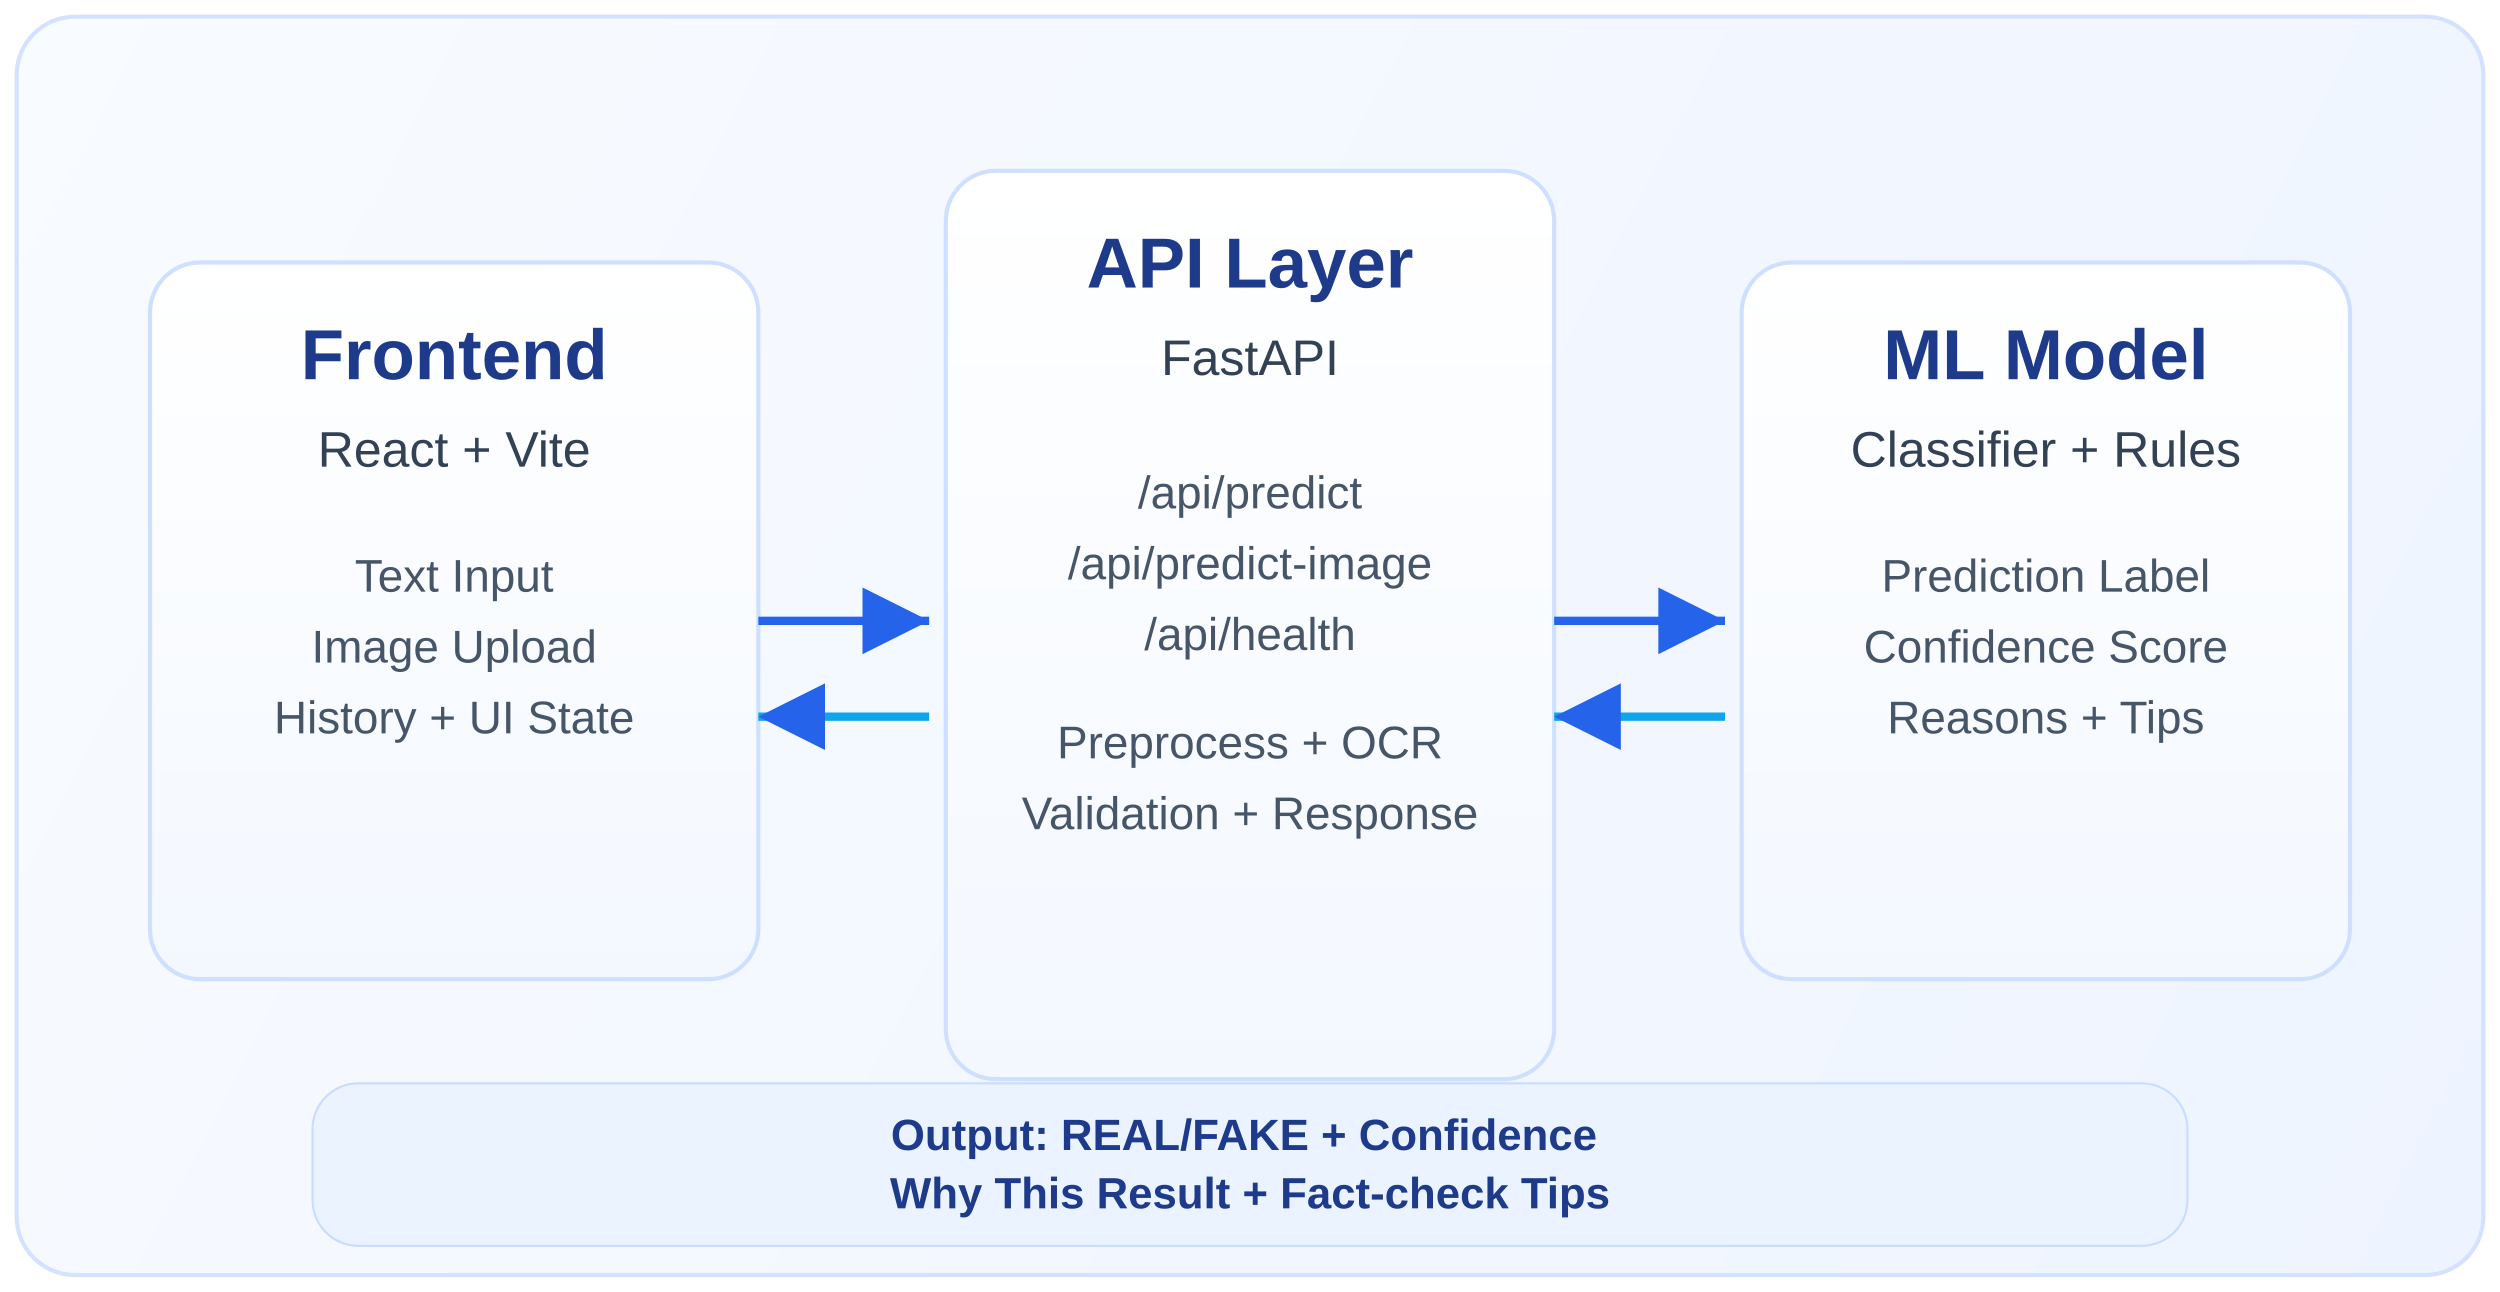
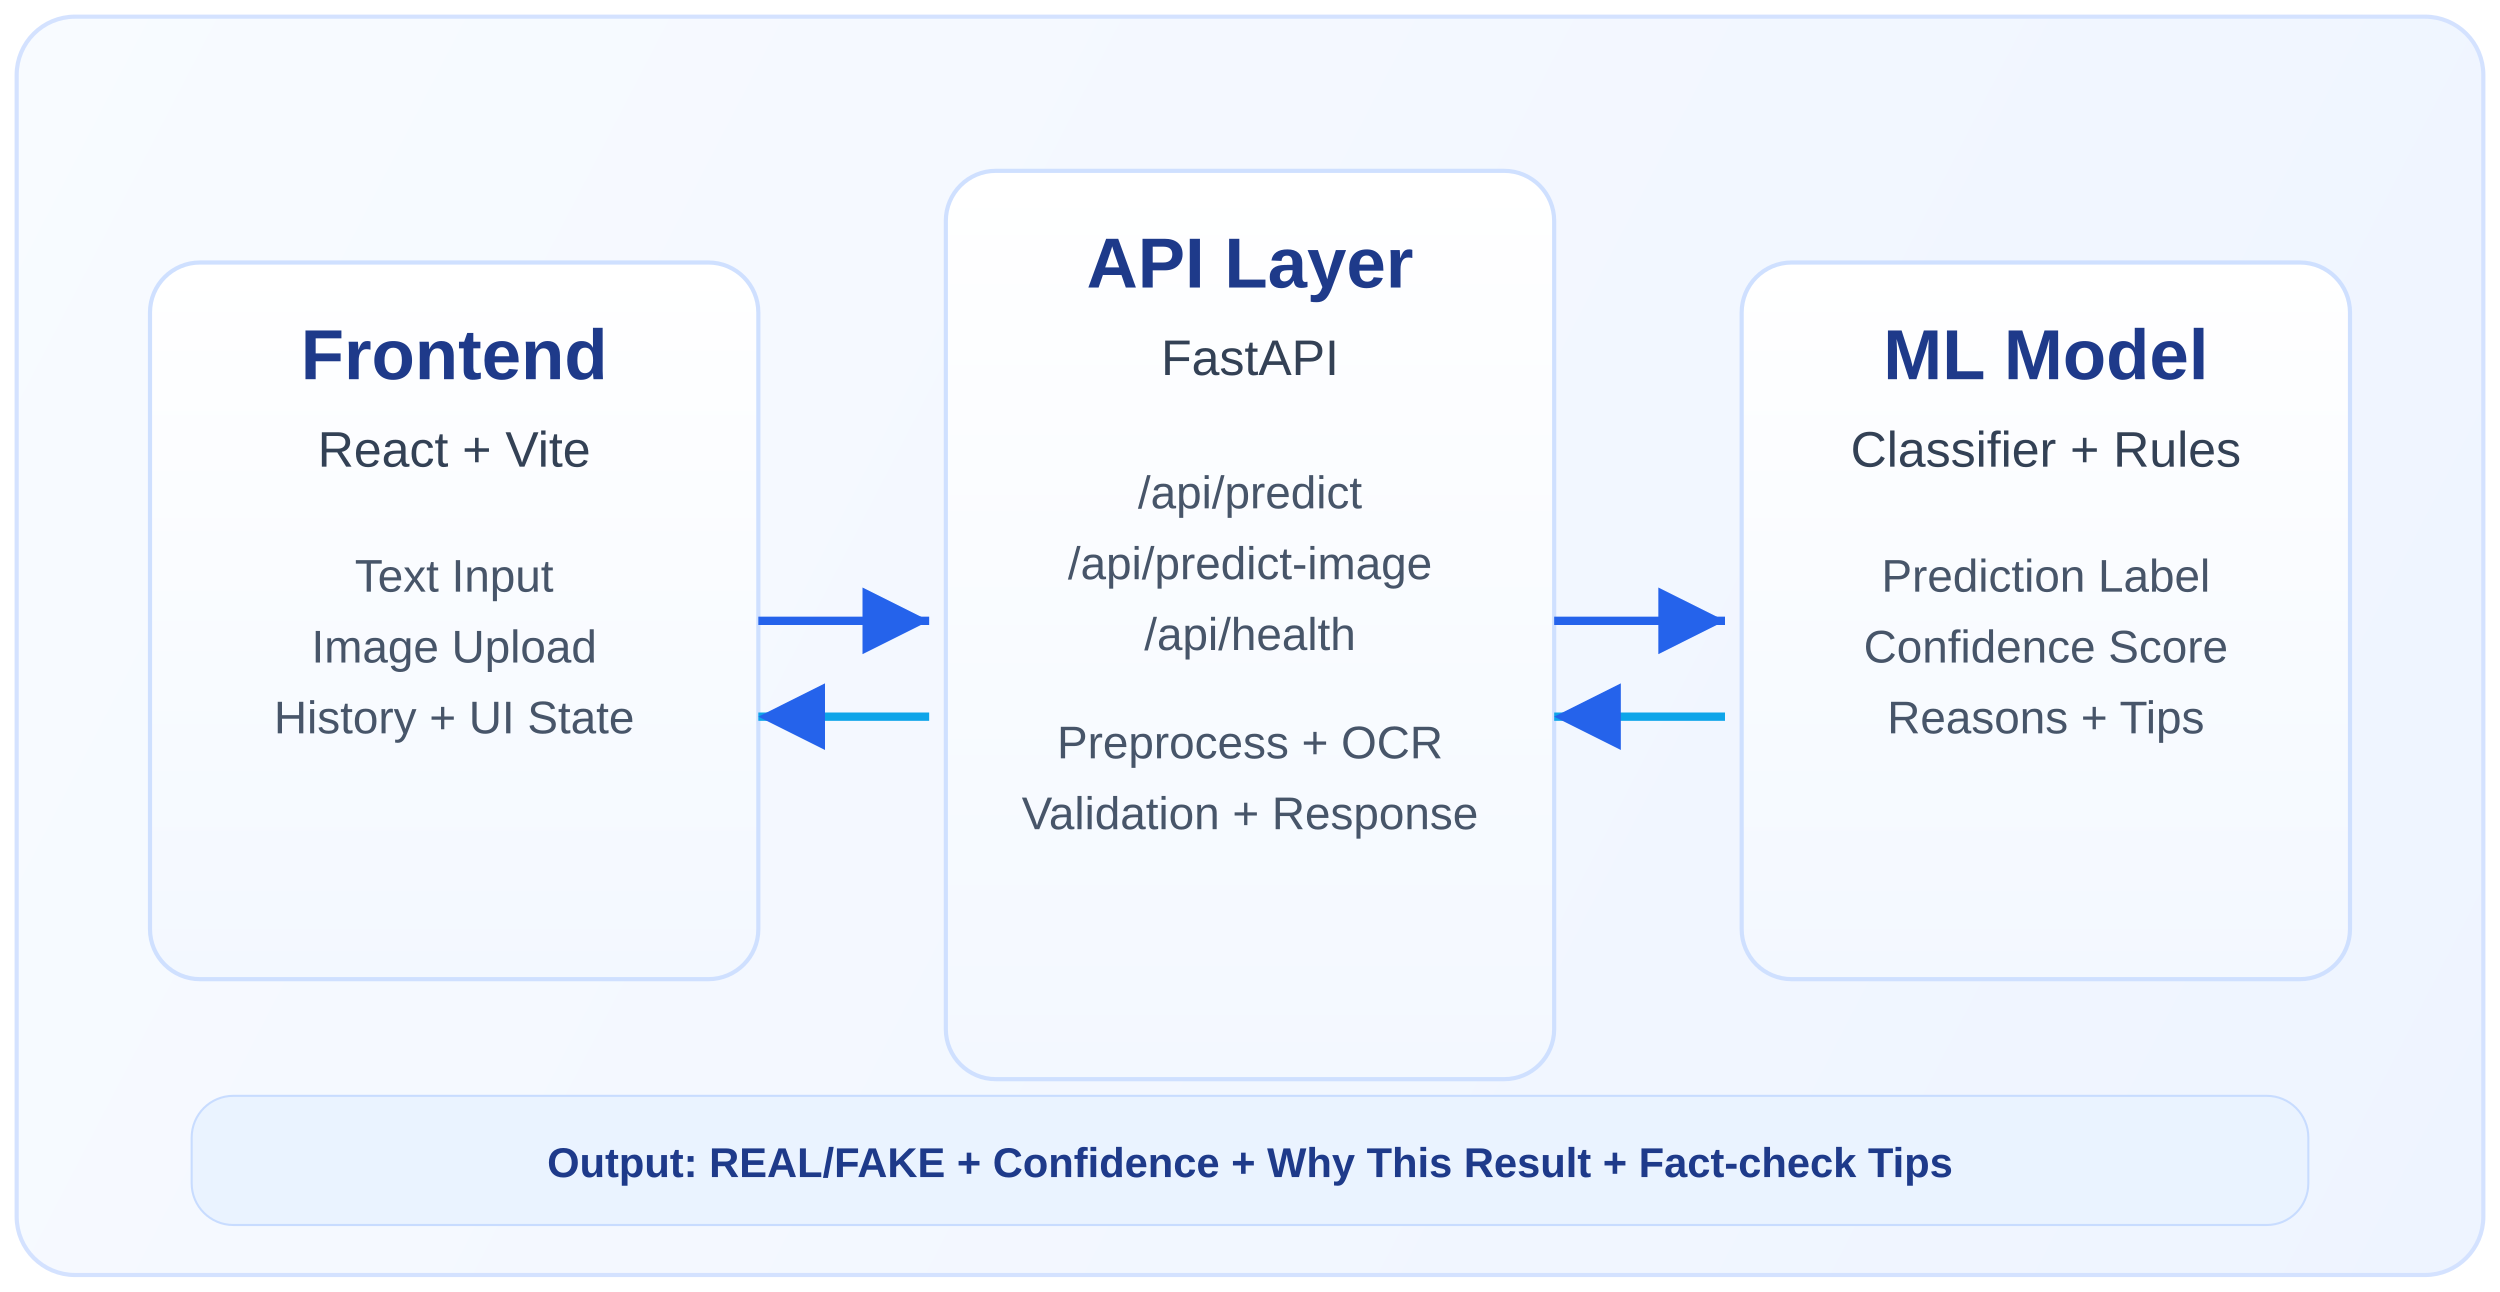
<svg xmlns="http://www.w3.org/2000/svg" width="1200" height="620" viewBox="0 0 1200 620" fill="none" role="img" aria-labelledby="title desc">
  <defs>
    <linearGradient id="bg" x1="0" y1="0" x2="1200" y2="620" gradientUnits="userSpaceOnUse">
      <stop stop-color="#F8FBFF" />
      <stop offset="1" stop-color="#EEF4FF" />
    </linearGradient>
    <linearGradient id="panel" x1="0" y1="0" x2="0" y2="1">
      <stop stop-color="#FFFFFF" />
      <stop offset="1" stop-color="#F3F8FF" />
    </linearGradient>
    <marker id="arrow" markerWidth="10" markerHeight="10" refX="8" refY="4" orient="auto">
      <path d="M0 0L8 4L0 8V0Z" fill="#2563EB" />
    </marker>
  </defs>
  <rect x="8" y="8" width="1184" height="604" rx="28" fill="url(#bg)" stroke="#D4E2FF" stroke-width="2" />
  <rect x="72" y="126" width="292" height="344" rx="24" fill="url(#panel)" stroke="#CFE0FF" stroke-width="2" />
  <text x="218" y="182" text-anchor="middle" font-family="Arial, sans-serif" font-size="34" font-weight="700" fill="#1E3A8A">Frontend</text>
  <text x="218" y="224" text-anchor="middle" font-family="Arial, sans-serif" font-size="24" fill="#334155">React + Vite</text>
  <text x="218" y="284" text-anchor="middle" font-family="Arial, sans-serif" font-size="22" fill="#475569">Text Input</text>
  <text x="218" y="318" text-anchor="middle" font-family="Arial, sans-serif" font-size="22" fill="#475569">Image Upload</text>
  <text x="218" y="352" text-anchor="middle" font-family="Arial, sans-serif" font-size="22" fill="#475569">History + UI State</text>
  <rect x="454" y="82" width="292" height="436" rx="24" fill="url(#panel)" stroke="#CFE0FF" stroke-width="2" />
  <text x="600" y="138" text-anchor="middle" font-family="Arial, sans-serif" font-size="34" font-weight="700" fill="#1E3A8A">API Layer</text>
  <text x="600" y="180" text-anchor="middle" font-family="Arial, sans-serif" font-size="24" fill="#334155">FastAPI</text>
  <text x="600" y="244" text-anchor="middle" font-family="Arial, sans-serif" font-size="22" fill="#475569">/api/predict</text>
  <text x="600" y="278" text-anchor="middle" font-family="Arial, sans-serif" font-size="22" fill="#475569">/api/predict-image</text>
  <text x="600" y="312" text-anchor="middle" font-family="Arial, sans-serif" font-size="22" fill="#475569">/api/health</text>
  <text x="600" y="364" text-anchor="middle" font-family="Arial, sans-serif" font-size="22" fill="#475569">Preprocess + OCR</text>
  <text x="600" y="398" text-anchor="middle" font-family="Arial, sans-serif" font-size="22" fill="#475569">Validation + Response</text>
  <rect x="836" y="126" width="292" height="344" rx="24" fill="url(#panel)" stroke="#CFE0FF" stroke-width="2" />
  <text x="982" y="182" text-anchor="middle" font-family="Arial, sans-serif" font-size="34" font-weight="700" fill="#1E3A8A">ML Model</text>
  <text x="982" y="224" text-anchor="middle" font-family="Arial, sans-serif" font-size="24" fill="#334155">Classifier + Rules</text>
  <text x="982" y="284" text-anchor="middle" font-family="Arial, sans-serif" font-size="22" fill="#475569">Prediction Label</text>
  <text x="982" y="318" text-anchor="middle" font-family="Arial, sans-serif" font-size="22" fill="#475569">Confidence Score</text>
  <text x="982" y="352" text-anchor="middle" font-family="Arial, sans-serif" font-size="22" fill="#475569">Reasons + Tips</text>
  <path d="M364 298H446" stroke="#2563EB" stroke-width="4" marker-end="url(#arrow)" />
  <path d="M746 298H828" stroke="#2563EB" stroke-width="4" marker-end="url(#arrow)" />
  <path d="M828 344H746" stroke="#0EA5E9" stroke-width="4" marker-end="url(#arrow)" />
  <path d="M446 344H364" stroke="#0EA5E9" stroke-width="4" marker-end="url(#arrow)" />
-   <rect x="150" y="520" width="900" height="78" rx="22" fill="#EAF3FF" stroke="#C8DCFF" />
-   <text x="600" y="552" text-anchor="middle" font-family="Arial, sans-serif" font-size="21" font-weight="600" fill="#1E3A8A">
-     <tspan x="600" dy="0">Output: REAL/FAKE + Confidence</tspan>
-     <tspan x="600" dy="28">Why This Result + Fact-check Tips</tspan>
+   <rect x="92" y="526" width="1016" height="62" rx="20" fill="#EAF3FF" stroke="#C8DCFF" />
+   <text x="600" y="565" text-anchor="middle" font-family="Arial, sans-serif" font-size="20" font-weight="600" fill="#1E3A8A">
+     Output: REAL/FAKE + Confidence + Why This Result + Fact-check Tips
  </text>
</svg>
